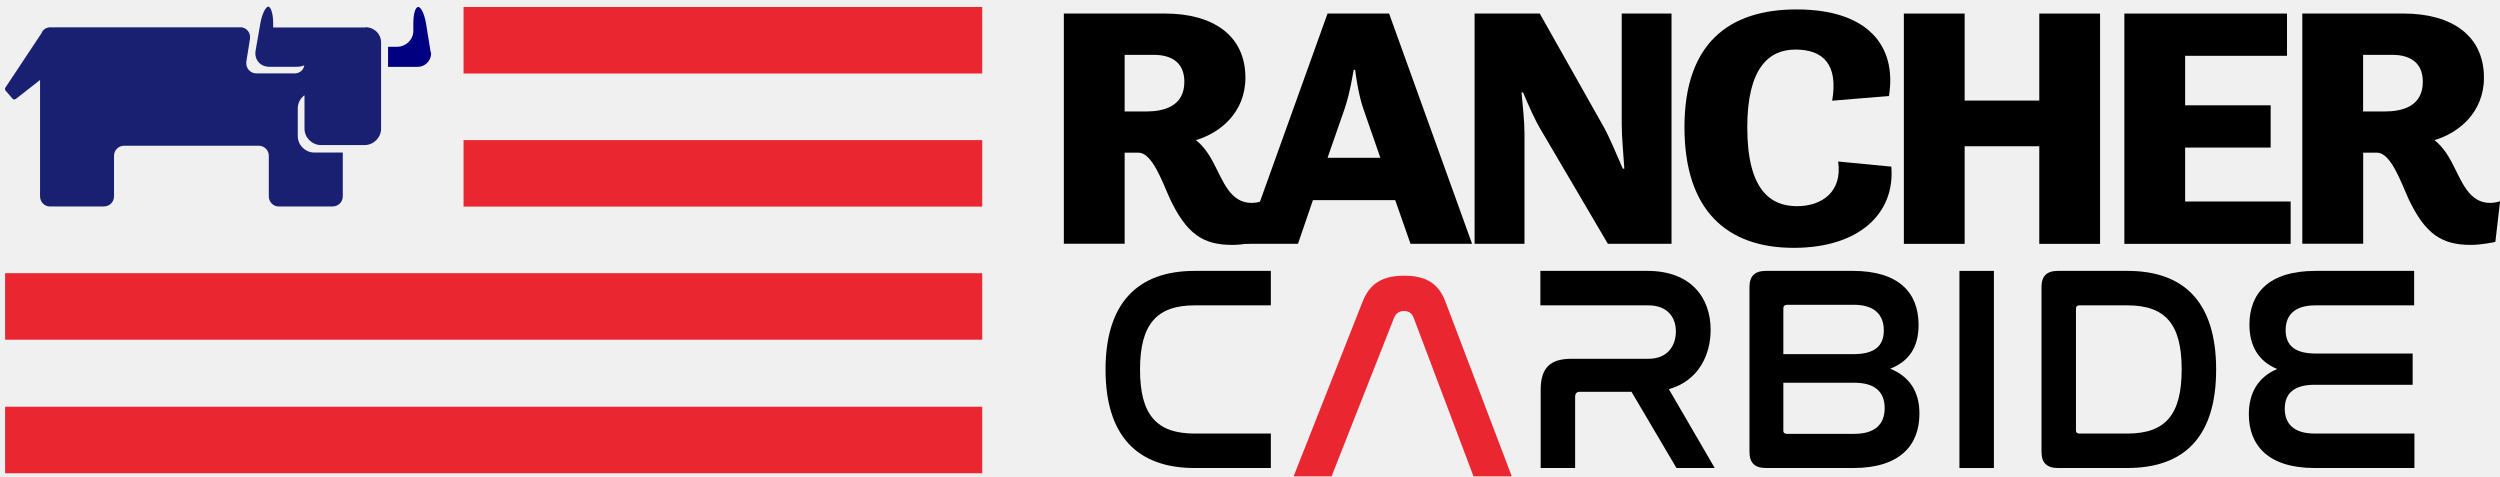
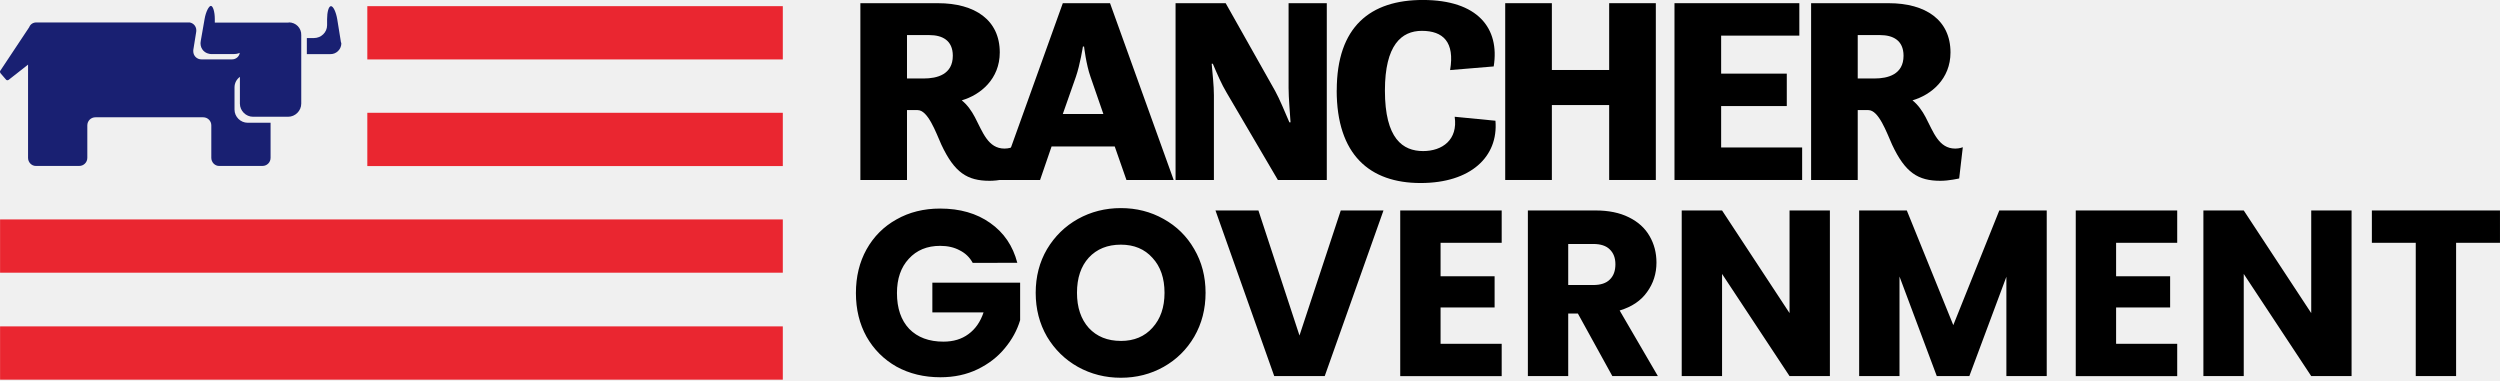
- <svg xmlns="http://www.w3.org/2000/svg" width="112.51" height="21.437" viewBox="0 0 29.768 5.672" version="1.1" id="svg28582" xml:space="preserve">
+ <svg xmlns="http://www.w3.org/2000/svg" width="140.45" height="21.367" viewBox="0 0 37.161 5.653" version="1.1" id="svg28582" xml:space="preserve">
  <defs id="defs28579" />
-   <g id="layer1" transform="translate(-44.88067,-76.6798)">
-     <path d="m 57.547,76.841 h 1.205 c 0.573,0 0.958,0.261 0.958,0.764 0,0.411 -0.298,0.658 -0.589,0.743 0.087,0.07 0.151,0.162 0.204,0.261 0.122,0.232 0.204,0.487 0.46,0.487 0.065,0 0.117,-0.02 0.117,-0.02 l -0.056,0.484 c 0,0 -0.156,0.036 -0.291,0.036 -0.347,0 -0.546,-0.126 -0.749,-0.561 -0.087,-0.195 -0.207,-0.537 -0.369,-0.537 h -0.165 v 1.084 h -0.724 v -2.741 m 0.724,0.491 v 0.675 h 0.26 c 0.207,0 0.451,-0.061 0.451,-0.353 0,-0.24 -0.165,-0.321 -0.364,-0.321 h -0.347 z" id="path31128" style="fill:#000000;stroke-width:0.124" />
-     <path d="m 60.688,76.841 h 0.733 l 0.988,2.742 h -0.733 l -0.182,-0.52 h -0.98 l -0.178,0.52 H 59.703 L 60.688,76.841 m 0,1.718 h 0.629 l -0.2,-0.576 c -0.069,-0.195 -0.1,-0.471 -0.1,-0.471 h -0.018 c 0,0 -0.044,0.28 -0.109,0.467 z" id="path31130" style="fill:#000000;stroke-width:0.124" />
-     <path d="m 62.439,76.841 h 0.776 l 0.767,1.36 c 0.065,0.118 0.151,0.325 0.222,0.487 h 0.018 c -0.009,-0.155 -0.031,-0.373 -0.031,-0.532 V 76.841 h 0.593 v 2.742 H 64.026 L 63.229,78.227 c -0.074,-0.122 -0.151,-0.3 -0.213,-0.447 h -0.018 c 0.013,0.155 0.035,0.337 0.035,0.487 v 1.316 H 62.439 V 76.841" id="path31132" style="fill:#000000;stroke-width:0.124" />
-     <path d="m 64.938,78.193 c 0,-0.991 0.524,-1.401 1.335,-1.401 0.853,0 1.196,0.438 1.1,1.031 l -0.676,0.056 c 0.074,-0.435 -0.109,-0.609 -0.438,-0.609 -0.316,0 -0.573,0.22 -0.573,0.926 0,0.748 0.278,0.939 0.593,0.939 0.298,0 0.542,-0.175 0.489,-0.532 l 0.633,0.061 c 0.047,0.556 -0.382,0.967 -1.162,0.967 -0.789,0 -1.301,-0.438 -1.301,-1.438" id="path31134" style="fill:#000000;stroke-width:0.124" />
-     <polyline points="172.5,26.84 178.15,26.84 178.15,35.47 185.09,35.47 185.09,26.84 190.74,26.84 190.74,49.68 185.09,49.68    185.09,40 178.15,40 178.15,49.68 172.5,49.68 172.5,26.84  " id="polyline31136" transform="matrix(0.1280814,0,0,0.120067,45.45656,73.61865)" style="fill:#000000" />
-     <polyline points="193,26.84 208.12,26.84 208.12,31.03 198.65,31.03 198.65,35.94 206.6,35.94 206.6,40.13 198.65,40.13    198.65,45.48 208.46,45.48 208.46,49.68 193,49.68 193,26.84  " id="polyline31138" transform="matrix(0.1280814,0,0,0.120067,45.45656,73.61865)" style="fill:#000000" />
-     <path d="m 72.295,76.841 h 1.205 c 0.573,0 0.958,0.261 0.958,0.764 0,0.411 -0.298,0.658 -0.589,0.743 0.087,0.07 0.151,0.162 0.204,0.261 0.122,0.232 0.204,0.487 0.46,0.487 0.065,0 0.117,-0.02 0.117,-0.02 l -0.056,0.484 c 0,0 -0.156,0.036 -0.291,0.036 -0.347,0 -0.546,-0.126 -0.749,-0.561 -0.087,-0.195 -0.207,-0.537 -0.369,-0.537 h -0.165 v 1.084 H 72.295 v -2.741 m 0.724,0.491 v 0.675 h 0.26 c 0.207,0 0.451,-0.061 0.451,-0.353 0,-0.24 -0.165,-0.321 -0.364,-0.321 h -0.347 z" id="path31140" style="fill:#000000;stroke-width:0.124" />
-     <g aria-label="CARBIDE" id="text31335" style="font-size:27.455px;line-height:1.25;font-family:Poppins;-inkscape-font-specification:'Poppins, Normal';font-variant-ligatures:none;white-space:pre;display:inline;fill:#b70000;stroke-width:1.144" transform="matrix(0.1621808,0,0,0.1621808,60.10304,58.9021)">
-       <path d="m -6.152,129.506 c -4.202,0 -6.54,2.38 -6.54,7.247 0,4.846 2.316,7.226 6.54,7.226 h 5.596 v -2.53 H -6.152 c -2.809,0 -4.009,-1.394 -4.009,-4.696 0,-3.323 1.222,-4.717 4.009,-4.717 h 5.596 v -2.53 z" style="fill:#000000;stroke-width:0.893" id="path31550" />
-       <path d="m 8.492,132.946 c 0.15,-0.343 0.386,-0.493 0.729,-0.493 0.343,0 0.579,0.15 0.708,0.493 l 4.395,11.643 h 2.809 L 12.245,131.724 c -0.515,-1.351 -1.501,-1.865 -3.002,-1.865 -1.522,0 -2.509,0.515 -3.045,1.865 l -5.082,12.865 h 2.787 z" style="font-family:Nasalization;-inkscape-font-specification:Nasalization;stroke-width:0.893;fill:#ea2630;fill-opacity:1" id="path31552" />
-       <path d="m 19.234,129.506 v 2.53 h 7.933 c 1.394,0 2.015,0.879 2.015,1.908 0,1.029 -0.579,2.015 -2.015,2.015 h -5.639 c -1.587,0 -2.273,0.665 -2.273,2.294 v 5.725 h 2.53 v -5.232 c 0,-0.257 0.129,-0.364 0.364,-0.364 h 3.774 l 3.302,5.596 h 2.809 l -3.366,-5.789 c 2.208,-0.622 3.066,-2.551 3.066,-4.353 0,-2.316 -1.394,-4.331 -4.653,-4.331 z" style="fill:#000000;stroke-width:0.893" id="path31554" />
-       <path d="m 35.787,129.506 c -0.815,0 -1.201,0.386 -1.201,1.179 v 12.114 c 0,0.793 0.386,1.179 1.201,1.179 h 6.432 c 3.409,0 4.846,-1.672 4.846,-3.988 0,-1.672 -0.772,-2.744 -2.144,-3.302 1.351,-0.536 2.08,-1.544 2.08,-3.216 0,-2.359 -1.437,-3.967 -4.846,-3.967 z m 1.286,8.212 h 5.21 c 1.479,0 2.23,0.643 2.23,1.865 0,1.179 -0.708,1.887 -2.23,1.887 h -4.931 c -0.172,0 -0.279,-0.064 -0.279,-0.236 z m 0,-5.467 c 0,-0.172 0.107,-0.257 0.279,-0.257 h 4.889 c 1.544,0 2.208,0.75 2.208,1.887 0,1.179 -0.729,1.737 -2.23,1.737 h -5.146 z" style="fill:#000000;stroke-width:0.893" id="path31556" />
-       <path d="m 50.002,129.506 v 14.473 h 2.53 v -14.473 z" style="fill:#000000;stroke-width:0.893" id="path31558" />
-       <path d="m 57.228,129.506 c -0.815,0 -1.201,0.386 -1.201,1.179 v 12.114 c 0,0.793 0.386,1.179 1.201,1.179 h 5.103 c 4.245,0 6.518,-2.359 6.518,-7.226 0,-4.889 -2.294,-7.247 -6.518,-7.247 z m 1.329,2.787 c 0,-0.193 0.086,-0.257 0.279,-0.257 h 3.495 c 2.809,0 3.988,1.394 3.988,4.696 0,3.323 -1.179,4.717 -3.988,4.717 h -3.495 c -0.193,0 -0.279,-0.064 -0.279,-0.257 z" style="fill:#000000;stroke-width:0.893" id="path31560" />
-       <path d="m 76.139,129.506 c -3.409,0 -4.846,1.63 -4.846,3.945 0,1.587 0.686,2.702 2.037,3.259 -1.329,0.557 -2.08,1.672 -2.08,3.323 0,2.251 1.394,3.945 4.824,3.945 h 7.333 v -2.53 h -7.333 c -1.479,0 -2.187,-0.686 -2.187,-1.823 0,-1.179 0.75,-1.758 2.208,-1.758 h 7.183 v -2.294 h -7.118 c -1.458,0 -2.208,-0.536 -2.208,-1.715 0,-1.115 0.665,-1.822 2.187,-1.822 h 7.247 v -2.53 z" style="fill:#000000;stroke-width:0.893" id="path31562" />
+   <g id="layer1" transform="translate(-44.94003,-76.67164)">
+     <path d="m 57.728,76.719 h 1.155 c 0.549,0 0.918,0.25 0.918,0.732 0,0.394 -0.286,0.631 -0.565,0.712 0.083,0.067 0.145,0.155 0.195,0.25 0.117,0.222 0.195,0.467 0.441,0.467 0.063,0 0.112,-0.02 0.112,-0.02 l -0.054,0.464 c 0,0 -0.15,0.035 -0.279,0.035 -0.333,0 -0.523,-0.121 -0.718,-0.537 -0.083,-0.186 -0.199,-0.514 -0.353,-0.514 h -0.158 v 1.039 h -0.693 v -2.627 m 0.693,0.471 v 0.647 h 0.249 c 0.199,0 0.432,-0.059 0.432,-0.338 0,-0.23 -0.158,-0.307 -0.349,-0.307 h -0.333 z" id="path31128" style="fill:#000000;stroke-width:0.119" />
+     <path d="m 60.738,76.719 h 0.702 l 0.946,2.628 h -0.702 l -0.174,-0.498 h -0.939 l -0.171,0.498 h -0.606 l 0.944,-2.628 m 0,1.647 h 0.603 l -0.191,-0.552 c -0.066,-0.186 -0.096,-0.451 -0.096,-0.451 h -0.017 c 0,0 -0.042,0.268 -0.104,0.448 z" id="path31130" style="fill:#000000;stroke-width:0.119" />
+     <path d="m 62.415,76.719 h 0.744 l 0.735,1.304 c 0.063,0.113 0.145,0.312 0.212,0.467 h 0.017 c -0.008,-0.148 -0.029,-0.358 -0.029,-0.51 v -1.261 h 0.568 v 2.628 h -0.727 l -0.763,-1.3 c -0.071,-0.117 -0.145,-0.288 -0.204,-0.428 h -0.017 c 0.012,0.148 0.033,0.323 0.033,0.467 v 1.261 h -0.57 v -2.628" id="path31132" style="fill:#000000;stroke-width:0.119" />
+     <path d="m 64.81,78.014 c 0,-0.949 0.502,-1.343 1.279,-1.343 0.817,0 1.146,0.42 1.054,0.988 l -0.648,0.054 c 0.071,-0.417 -0.104,-0.583 -0.42,-0.583 -0.303,0 -0.549,0.211 -0.549,0.887 0,0.717 0.266,0.9 0.568,0.9 0.286,0 0.519,-0.168 0.469,-0.51 l 0.606,0.059 c 0.045,0.533 -0.366,0.926 -1.113,0.926 -0.756,0 -1.247,-0.42 -1.247,-1.378" id="path31134" style="fill:#000000;stroke-width:0.119" />
+     <polyline points="172.5,26.84 178.15,26.84 178.15,35.47 185.09,35.47 185.09,26.84 190.74,26.84 190.74,49.68 185.09,49.68    185.09,40 178.15,40 178.15,49.68 172.5,49.68 172.5,26.84  " id="polyline31136" transform="matrix(0.1227406,0,0,0.1150603,46.14131,73.6306)" style="fill:#000000" />
+     <polyline points="193,26.84 208.12,26.84 208.12,31.03 198.65,31.03 198.65,35.94 206.6,35.94 206.6,40.13 198.65,40.13    198.65,45.48 208.46,45.48 208.46,49.68 193,49.68 193,26.84  " id="polyline31138" transform="matrix(0.1227406,0,0,0.1150603,46.14131,73.6306)" style="fill:#000000" />
+     <path d="m 71.86,76.719 h 1.155 c 0.549,0 0.918,0.25 0.918,0.732 0,0.394 -0.286,0.631 -0.565,0.712 0.083,0.067 0.145,0.155 0.195,0.25 0.117,0.222 0.195,0.467 0.441,0.467 0.063,0 0.112,-0.02 0.112,-0.02 l -0.054,0.464 c 0,0 -0.15,0.035 -0.279,0.035 -0.333,0 -0.523,-0.121 -0.718,-0.537 -0.083,-0.186 -0.199,-0.514 -0.353,-0.514 h -0.158 v 1.039 h -0.693 v -2.627 m 0.693,0.471 v 0.647 h 0.249 c 0.199,0 0.432,-0.059 0.432,-0.338 0,-0.23 -0.158,-0.307 -0.349,-0.307 h -0.333 z" id="path31140" style="fill:#000000;stroke-width:0.119" />
+     <g aria-label="CARBIDE" id="text31335" style="font-size:27.455px;line-height:1.25;font-family:Poppins;-inkscape-font-specification:'Poppins, Normal';font-variant-ligatures:none;white-space:pre;display:inline;fill:#ffffff;stroke-width:1.144" transform="matrix(0.1621808,0,0,0.1621808,60.10304,58.9021)">
+       <path style="font-weight:bold;font-size:21.625px;-inkscape-font-specification:'Poppins Bold';text-align:center;text-anchor:middle;stroke:#001685;stroke-width:0;fill:#000000" d="m -4.344,133.655 q -0.411,-0.757 -1.189,-1.146 -0.757,-0.411 -1.795,-0.411 -1.795,0 -2.876,1.189 -1.081,1.168 -1.081,3.136 0,2.098 1.125,3.287 1.146,1.168 3.136,1.168 1.362,0 2.292,-0.692 0.952,-0.692 1.384,-1.99 h -4.693 v -2.725 h 8.045 v 3.438 q -0.411,1.384 -1.406,2.573 -0.973,1.189 -2.487,1.925 -1.514,0.735 -3.417,0.735 -2.249,0 -4.022,-0.973 -1.752,-0.995 -2.746,-2.746 -0.973,-1.752 -0.973,-4.001 0,-2.249 0.973,-4.001 0.995,-1.773 2.746,-2.746 1.752,-0.995 4.001,-0.995 2.725,0 4.585,1.319 1.881,1.319 2.487,3.655 z m 13.581,10.532 q -2.141,0 -3.936,-0.995 -1.773,-0.995 -2.833,-2.768 -1.038,-1.795 -1.038,-4.022 0,-2.227 1.038,-4.001 1.06,-1.773 2.833,-2.768 1.795,-0.995 3.936,-0.995 2.141,0 3.914,0.995 1.795,0.995 2.811,2.768 1.038,1.773 1.038,4.001 0,2.227 -1.038,4.022 -1.038,1.773 -2.811,2.768 -1.773,0.995 -3.914,0.995 z m 0,-3.374 q 1.817,0 2.898,-1.211 1.103,-1.211 1.103,-3.201 0,-2.011 -1.103,-3.201 -1.081,-1.211 -2.898,-1.211 -1.838,0 -2.941,1.189 -1.081,1.189 -1.081,3.222 0,2.011 1.081,3.222 1.103,1.189 2.941,1.189 z m 24.069,-11.959 -5.385,15.181 h -4.628 l -5.385,-15.181 h 3.936 l 3.763,11.462 3.784,-11.462 z m 5.233,2.963 v 3.071 h 4.952 v 2.855 h -4.952 v 3.33 h 5.601 v 2.963 h -9.299 v -15.181 h 9.299 v 2.963 z m 15.743,12.218 -3.157,-5.731 h -0.887 v 5.731 h -3.698 v -15.181 h 6.207 q 1.795,0 3.049,0.627 1.276,0.627 1.903,1.73 0.627,1.081 0.627,2.422 0,1.514 -0.865,2.703 -0.843,1.189 -2.509,1.687 l 3.503,6.012 z m -4.044,-8.347 h 2.292 q 1.016,0 1.514,-0.497 0.519,-0.497 0.519,-1.406 0,-0.865 -0.519,-1.362 -0.497,-0.497 -1.514,-0.497 h -2.292 z m 23.983,8.347 h -3.698 l -6.185,-9.364 v 9.364 h -3.698 v -15.181 h 3.698 l 6.185,9.407 v -9.407 h 3.698 z m 19.874,-15.181 v 15.181 h -3.698 v -9.104 l -3.395,9.104 h -2.984 l -3.417,-9.126 v 9.126 h -3.698 v -15.181 h 4.368 l 4.26,10.51 4.217,-10.51 z m 6.358,2.963 v 3.071 h 4.952 v 2.855 h -4.952 v 3.33 h 5.601 v 2.963 h -9.299 v -15.181 h 9.299 v 2.963 z m 21.582,12.218 h -3.698 l -6.185,-9.364 v 9.364 h -3.698 v -15.181 h 3.698 l 6.185,9.407 v -9.407 h 3.698 z m 13.602,-15.181 v 2.963 h -4.022 v 12.218 h -3.698 v -12.218 h -4.022 v -2.963 z" id="text2" aria-label="GOVERNMENT" />
+       <text xml:space="preserve" style="font-size:26.102px;font-family:'Bodoni 72';-inkscape-font-specification:'Bodoni 72, ';text-align:center;writing-mode:lr-tb;direction:ltr;text-anchor:middle;fill:#ffffff;stroke:#001685;stroke-width:0" x="-10.734" y="135.964" id="text1">
+         <tspan id="tspan1" style="font-style:normal;font-variant:normal;font-weight:normal;font-stretch:normal;font-size:26.102px;font-family:Nasalization;-inkscape-font-specification:Nasalization;stroke-width:0;fill:#ffffff" x="-10.734" y="135.964" />
+       </text>
    </g>
    <rect x="50.4" y="76.763" class="st1" width="6.176" height="0.792" id="rect11" style="fill:#ea2630;fill-opacity:1;stroke-width:0.044" />
    <rect x="50.4" y="78.348" class="st1" width="6.176" height="0.792" id="rect12" style="fill:#ea2630;fill-opacity:1;stroke-width:0.044" />
    <rect y="79.933" class="st1" width="11.635" height="0.792" id="rect13" style="fill:#ea2630;fill-opacity:1;stroke-width:0.044" x="44.941" />
    <rect y="81.523" class="st1" width="11.635" height="0.792" id="rect14" style="fill:#ea2630;fill-opacity:1;stroke-width:0.044" x="44.941" />
-     <path class="st2" d="m 50.006,77.286 -0.053,-0.328 c -0.018,-0.106 -0.058,-0.195 -0.093,-0.195 -0.035,0 -0.058,0.089 -0.058,0.195 v 0.089 c 0,0.106 -0.089,0.19 -0.195,0.19 h -0.106 v 0.239 h 0.345 c 0.089,0.004 0.164,-0.066 0.168,-0.155 -0.004,-0.013 -0.004,-0.027 -0.009,-0.035" id="path14" style="fill:#000080;fill-opacity:1;stroke-width:0.044" />
+     <path class="st2" d="m 50.006,77.286 -0.053,-0.328 c -0.018,-0.106 -0.058,-0.195 -0.093,-0.195 -0.035,0 -0.058,0.089 -0.058,0.195 v 0.089 c 0,0.106 -0.089,0.19 -0.195,0.19 h -0.106 v 0.239 h 0.345 c 0.089,0.004 0.164,-0.066 0.168,-0.155 -0.004,-0.013 -0.004,-0.027 -0.009,-0.035" id="path14" style="fill:#192072;fill-opacity:1;stroke-width:0.044" />
    <path class="st2" d="m 49.231,77.007 h -1.08 c -0.004,0 -0.013,0 -0.018,0 v -0.053 c 0,-0.106 -0.027,-0.195 -0.058,-0.195 -0.031,0 -0.075,0.089 -0.093,0.19 l -0.058,0.332 c -0.018,0.089 0.035,0.173 0.124,0.19 0.013,0.004 0.027,0.004 0.04,0.004 h 0.323 c 0.031,0 0.062,-0.004 0.093,-0.018 -0.009,0.058 -0.058,0.097 -0.115,0.097 h -0.456 c -0.066,0 -0.12,-0.053 -0.12,-0.12 v 0 c 0,-0.004 0,-0.013 0,-0.018 l 0.044,-0.274 c 0.009,-0.066 -0.031,-0.124 -0.097,-0.137 v 0 c -0.004,0 -0.013,0 -0.018,0 h -2.262 c -0.049,0 -0.089,0.027 -0.106,0.071 l -0.429,0.646 c -0.009,0.009 -0.004,0.027 0,0.035 l 0.084,0.097 c 0.009,0.013 0.027,0.013 0.04,0.004 l 0.288,-0.226 v 1.386 c 0,0.066 0.053,0.12 0.115,0.12 0,0 0,0 0.004,0 h 0.642 c 0.066,0 0.12,-0.053 0.12,-0.12 v -0.483 c 0,-0.066 0.053,-0.12 0.12,-0.12 v 0 h 1.603 c 0.066,0 0.12,0.053 0.12,0.12 v 0 0.483 c 0,0.066 0.053,0.12 0.115,0.12 0,0 0,0 0.004,0 h 0.642 c 0.066,0 0.12,-0.053 0.12,-0.12 v 0 -0.522 h -0.341 c -0.106,0 -0.195,-0.089 -0.195,-0.195 v 0 -0.332 c 0,-0.062 0.031,-0.12 0.08,-0.155 v 0.398 c 0,0.106 0.089,0.195 0.195,0.195 h 0.522 c 0.106,0 0.195,-0.089 0.195,-0.195 v -1.018 c 0.004,-0.106 -0.08,-0.19 -0.186,-0.19" id="path15" style="fill:#192072;fill-opacity:1;stroke-width:0.044" />
  </g>
</svg>
